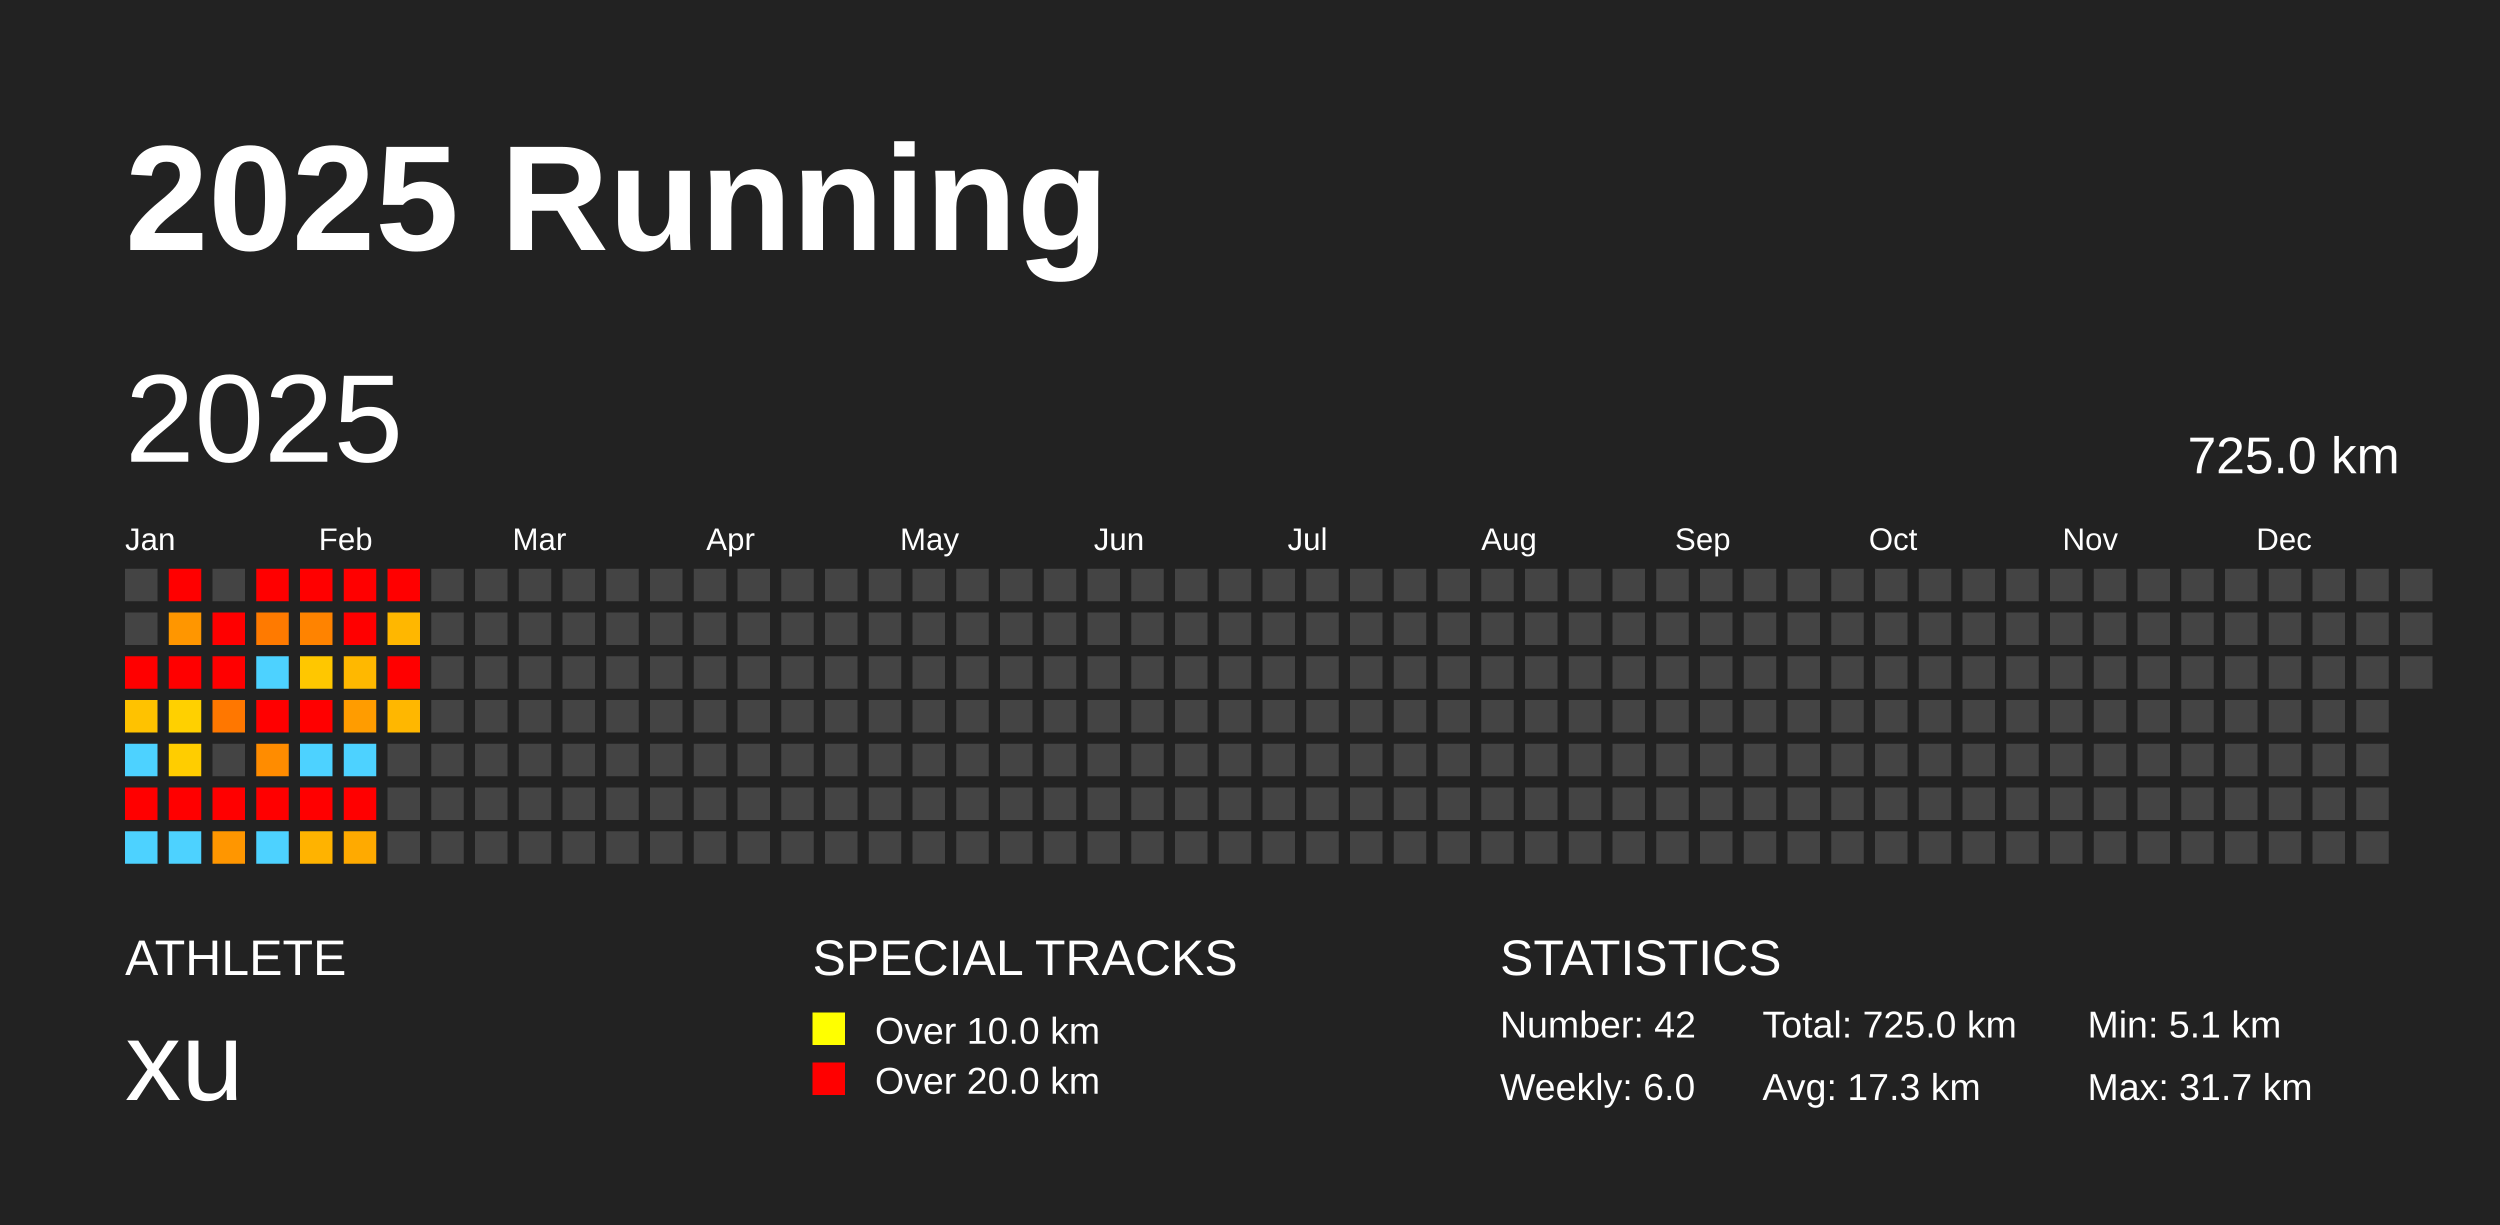
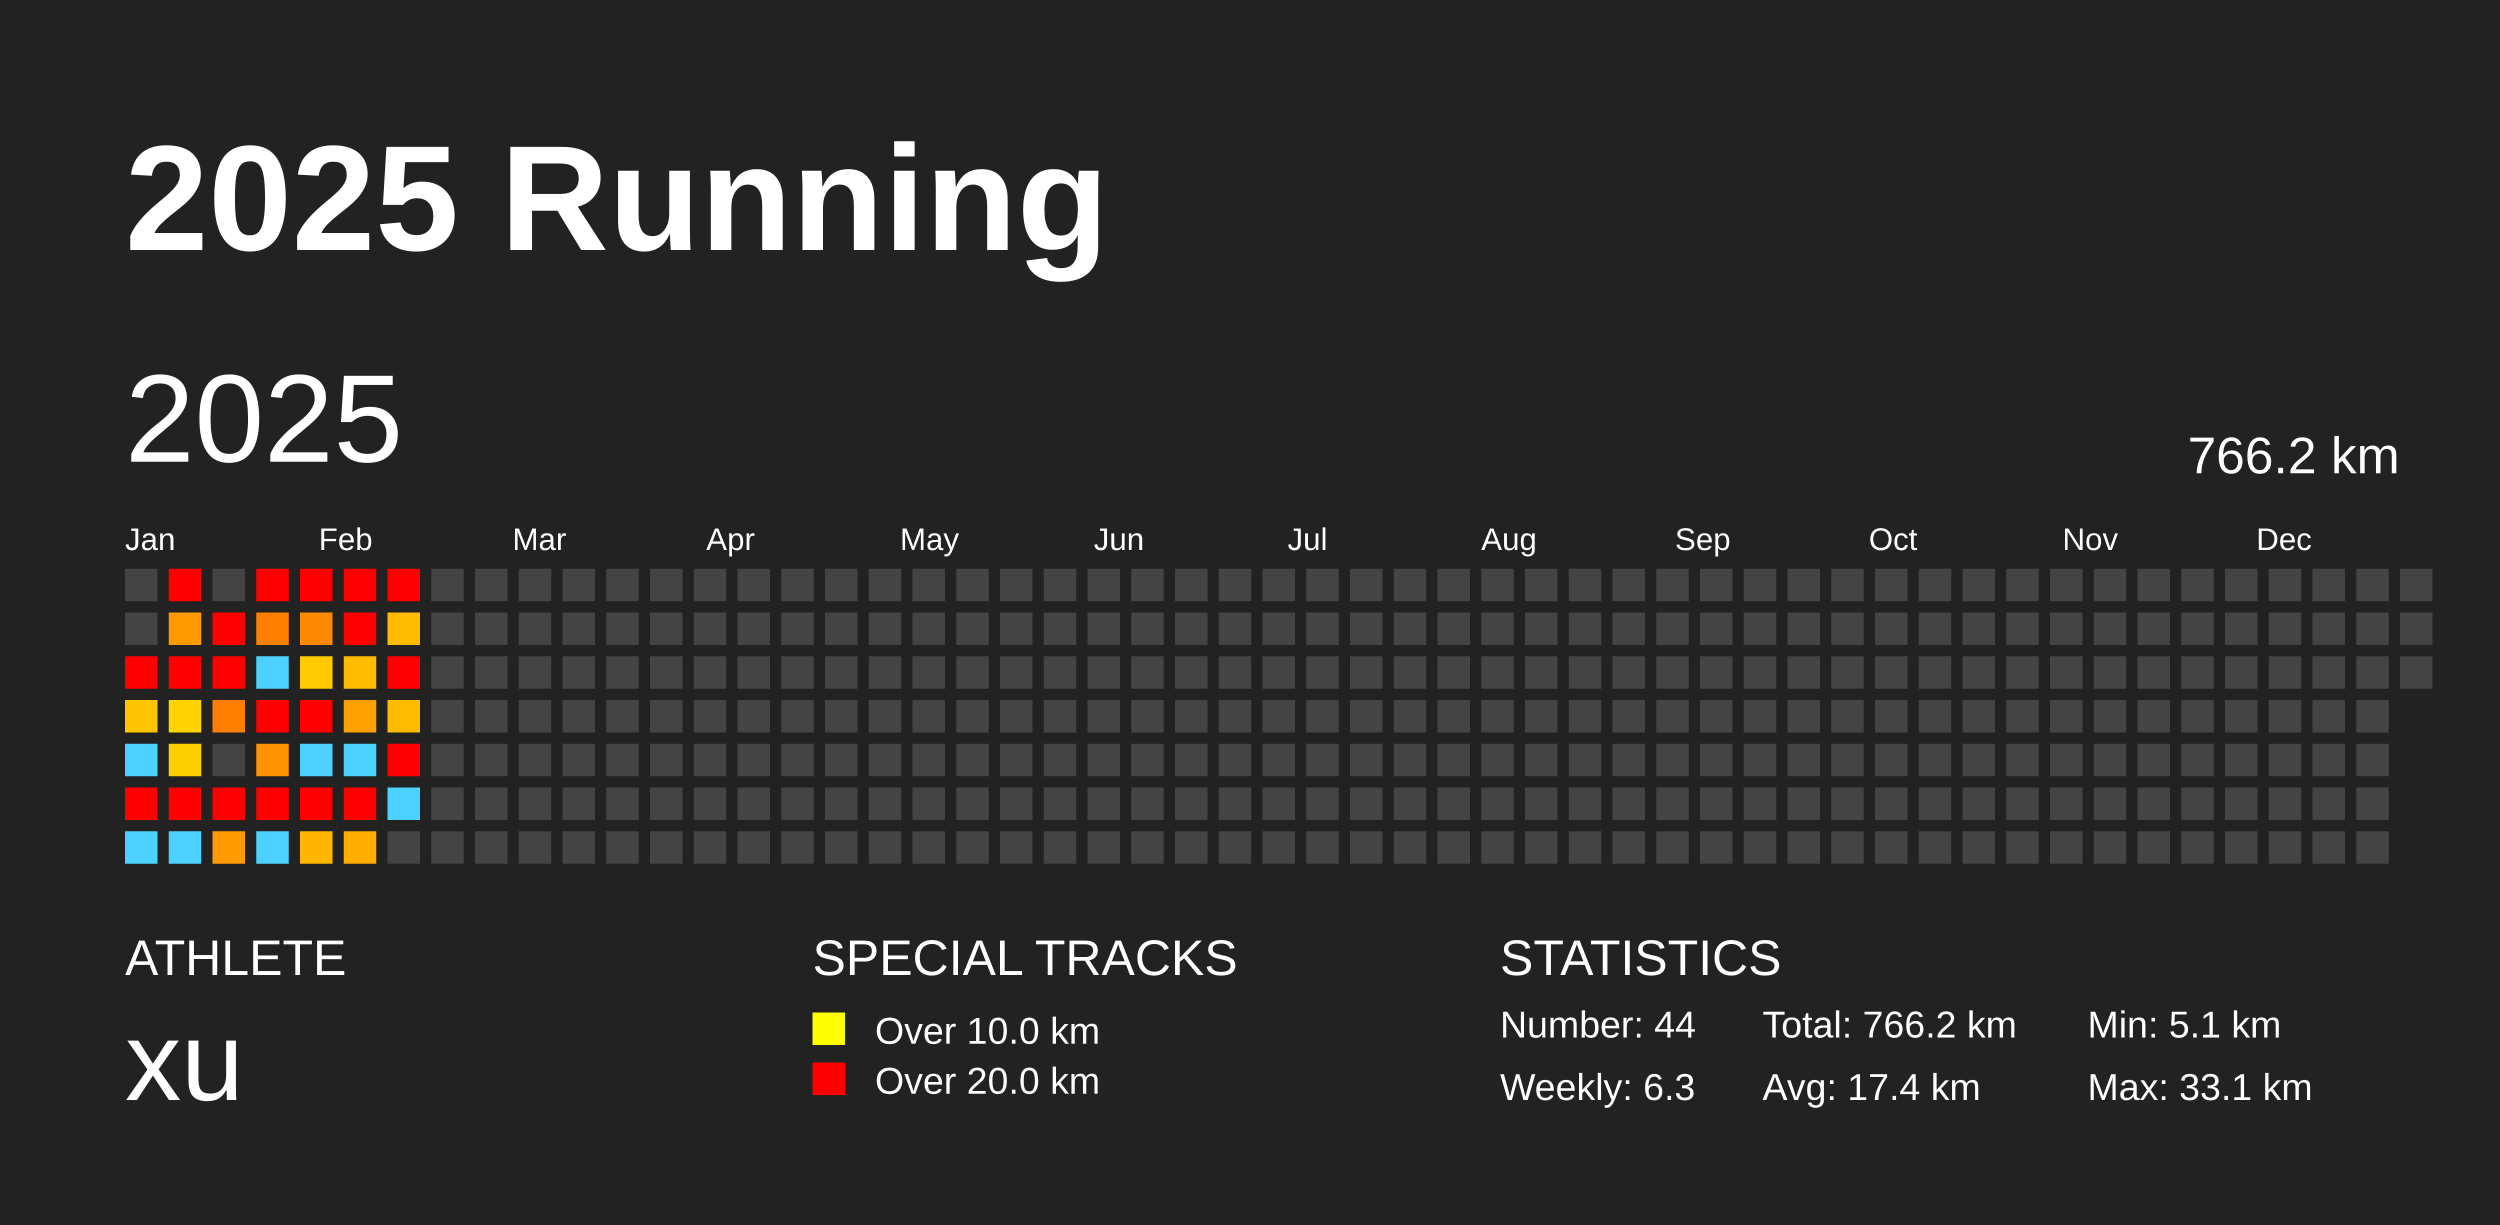
<svg xmlns="http://www.w3.org/2000/svg" baseProfile="full" height="98mm" version="1.1" viewBox="0,0,200,98" width="200mm">
  <defs />
  <rect fill="#222222" height="98" width="200" x="0" y="0" />
  <text fill="#FFFFFF" style="font-size:12px; font-family:Arial; font-weight:bold;" x="10" y="20">2025 Running</text>
  <text fill="#FFFFFF" style="font-size:4px; font-family:Arial" x="10" y="78">ATHLETE</text>
  <text fill="#FFFFFF" style="font-size:9px; font-family:Arial" x="10" y="88">xu</text>
  <text fill="#FFFFFF" style="font-size:4px; font-family:Arial" x="65" y="78">SPECIAL TRACKS</text>
  <rect fill="yellow" height="2.6" width="2.6" x="65" y="81" />
  <text fill="#FFFFFF" style="font-size:3px; font-family:Arial" x="70" y="83.5">Over 10.0 km</text>
  <rect fill="red" height="2.6" width="2.6" x="65" y="85" />
  <text fill="#FFFFFF" style="font-size:3px; font-family:Arial" x="70" y="87.5">Over 20.0 km</text>
  <text fill="#FFFFFF" style="font-size:4px; font-family:Arial" x="120" y="78">STATISTICS</text>
-   <text fill="#FFFFFF" style="font-size:3px; font-family:Arial" x="120" y="83">Number: 42</text>
-   <text fill="#FFFFFF" style="font-size:3px; font-family:Arial" x="120" y="88">Weekly: 6.0</text>
-   <text fill="#FFFFFF" style="font-size:3px; font-family:Arial" x="141" y="83">Total: 725.0 km</text>
-   <text fill="#FFFFFF" style="font-size:3px; font-family:Arial" x="141" y="88">Avg: 17.3 km</text>
+   <text fill="#FFFFFF" style="font-size:3px; font-family:Arial" x="120" y="83">Number: 44</text>
+   <text fill="#FFFFFF" style="font-size:3px; font-family:Arial" x="120" y="88">Weekly: 6.3</text>
+   <text fill="#FFFFFF" style="font-size:3px; font-family:Arial" x="141" y="83">Total: 766.2 km</text>
+   <text fill="#FFFFFF" style="font-size:3px; font-family:Arial" x="141" y="88">Avg: 17.4 km</text>
  <text fill="#FFFFFF" style="font-size:3px; font-family:Arial" x="167" y="83">Min: 5.1 km</text>
-   <text fill="#FFFFFF" style="font-size:3px; font-family:Arial" x="167" y="88">Max: 31.7 km</text>
+   <text fill="#FFFFFF" style="font-size:3px; font-family:Arial" x="167" y="88">Max: 33.1 km</text>
  <text dominant-baseline="hanging" fill="#FFFFFF" style="font-size:10.0px; font-family:Arial;" x="10" y="30">2025</text>
-   <text dominant-baseline="hanging" fill="#FFFFFF" style="font-size:4.125px; font-family:Arial;" x="175" y="35">725.0 km</text>
+   <text dominant-baseline="hanging" fill="#FFFFFF" style="font-size:4.125px; font-family:Arial;" x="175" y="35">766.2 km</text>
  <text fill="#FFFFFF" style="font-size:2.5px; font-family:Arial" x="10.0" y="44">Jan</text>
  <text fill="#FFFFFF" style="font-size:2.5px; font-family:Arial" x="25.5" y="44">Feb</text>
  <text fill="#FFFFFF" style="font-size:2.5px; font-family:Arial" x="41.0" y="44">Mar</text>
  <text fill="#FFFFFF" style="font-size:2.5px; font-family:Arial" x="56.5" y="44">Apr</text>
  <text fill="#FFFFFF" style="font-size:2.5px; font-family:Arial" x="72.0" y="44">May</text>
  <text fill="#FFFFFF" style="font-size:2.5px; font-family:Arial" x="87.5" y="44">Jun</text>
  <text fill="#FFFFFF" style="font-size:2.5px; font-family:Arial" x="103.0" y="44">Jul</text>
  <text fill="#FFFFFF" style="font-size:2.5px; font-family:Arial" x="118.5" y="44">Aug</text>
  <text fill="#FFFFFF" style="font-size:2.5px; font-family:Arial" x="134.0" y="44">Sep</text>
  <text fill="#FFFFFF" style="font-size:2.5px; font-family:Arial" x="149.5" y="44">Oct</text>
  <text fill="#FFFFFF" style="font-size:2.5px; font-family:Arial" x="165.0" y="44">Nov</text>
  <text fill="#FFFFFF" style="font-size:2.5px; font-family:Arial" x="180.5" y="44">Dec</text>
  <rect fill="#444444" height="2.6" width="2.6" x="10.0" y="45.5" />
  <rect fill="#444444" height="2.6" width="2.6" x="10.0" y="49.0" />
  <rect fill="red" height="2.6" width="2.6" x="10.0" y="52.5" />
-   <rect fill="#ffc200" height="2.6" width="2.6" x="10.0" y="56.0" />
+   <rect fill="#ffc500" height="2.6" width="2.6" x="10.0" y="56.0" />
  <rect fill="#4dd2ff" height="2.6" width="2.6" x="10.0" y="59.5" />
  <rect fill="red" height="2.6" width="2.6" x="10.0" y="63.0" />
  <rect fill="#4dd2ff" height="2.6" width="2.6" x="10.0" y="66.5" />
  <rect fill="red" height="2.6" width="2.6" x="13.5" y="45.5" />
-   <rect fill="#ff9600" height="2.6" width="2.6" x="13.5" y="49.0" />
+   <rect fill="#ff9b00" height="2.6" width="2.6" x="13.5" y="49.0" />
  <rect fill="red" height="2.6" width="2.6" x="13.5" y="52.5" />
-   <rect fill="#ffd000" height="2.6" width="2.6" x="13.5" y="56.0" />
-   <rect fill="#ffcd00" height="2.6" width="2.6" x="13.5" y="59.5" />
+   <rect fill="#ffd300" height="2.6" width="2.6" x="13.5" y="56.0" />
+   <rect fill="#ffd000" height="2.6" width="2.6" x="13.5" y="59.5" />
  <rect fill="red" height="2.6" width="2.6" x="13.5" y="63.0" />
  <rect fill="#4dd2ff" height="2.6" width="2.6" x="13.5" y="66.5" />
  <rect fill="#444444" height="2.6" width="2.6" x="17.0" y="45.5" />
  <rect fill="red" height="2.6" width="2.6" x="17.0" y="49.0" />
  <rect fill="red" height="2.6" width="2.6" x="17.0" y="52.5" />
-   <rect fill="#ff7700" height="2.6" width="2.6" x="17.0" y="56.0" />
+   <rect fill="#ff7e00" height="2.6" width="2.6" x="17.0" y="56.0" />
  <rect fill="#444444" height="2.6" width="2.6" x="17.0" y="59.5" />
  <rect fill="red" height="2.6" width="2.6" x="17.0" y="63.0" />
-   <rect fill="#ff9600" height="2.6" width="2.6" x="17.0" y="66.5" />
+   <rect fill="#ff9b00" height="2.6" width="2.6" x="17.0" y="66.5" />
  <rect fill="red" height="2.6" width="2.6" x="20.5" y="45.5" />
-   <rect fill="#ff7a00" height="2.6" width="2.6" x="20.5" y="49.0" />
+   <rect fill="#ff8000" height="2.6" width="2.6" x="20.5" y="49.0" />
  <rect fill="#4dd2ff" height="2.6" width="2.6" x="20.5" y="52.5" />
  <rect fill="red" height="2.6" width="2.6" x="20.5" y="56.0" />
-   <rect fill="#ff8c00" height="2.6" width="2.6" x="20.5" y="59.5" />
+   <rect fill="#ff9200" height="2.6" width="2.6" x="20.5" y="59.5" />
  <rect fill="red" height="2.6" width="2.6" x="20.5" y="63.0" />
  <rect fill="#4dd2ff" height="2.6" width="2.6" x="20.5" y="66.5" />
  <rect fill="red" height="2.6" width="2.6" x="24.0" y="45.5" />
-   <rect fill="#ff8300" height="2.6" width="2.6" x="24.0" y="49.0" />
-   <rect fill="#ffc700" height="2.6" width="2.6" x="24.0" y="52.5" />
+   <rect fill="#ff8900" height="2.6" width="2.6" x="24.0" y="49.0" />
+   <rect fill="#ffca00" height="2.6" width="2.6" x="24.0" y="52.5" />
  <rect fill="red" height="2.6" width="2.6" x="24.0" y="56.0" />
  <rect fill="#4dd2ff" height="2.6" width="2.6" x="24.0" y="59.5" />
  <rect fill="red" height="2.6" width="2.6" x="24.0" y="63.0" />
-   <rect fill="#ffb300" height="2.6" width="2.6" x="24.0" y="66.5" />
+   <rect fill="#ffb600" height="2.6" width="2.6" x="24.0" y="66.5" />
  <rect fill="red" height="2.6" width="2.6" x="27.5" y="45.5" />
  <rect fill="red" height="2.6" width="2.6" x="27.5" y="49.0" />
-   <rect fill="#ffb800" height="2.6" width="2.6" x="27.5" y="52.5" />
-   <rect fill="#ff9c00" height="2.6" width="2.6" x="27.5" y="56.0" />
+   <rect fill="#ffbc00" height="2.6" width="2.6" x="27.5" y="52.5" />
+   <rect fill="#ffa100" height="2.6" width="2.6" x="27.5" y="56.0" />
  <rect fill="#4dd2ff" height="2.6" width="2.6" x="27.5" y="59.5" />
  <rect fill="red" height="2.6" width="2.6" x="27.5" y="63.0" />
-   <rect fill="#ffaa00" height="2.6" width="2.6" x="27.5" y="66.5" />
+   <rect fill="#ffae00" height="2.6" width="2.6" x="27.5" y="66.5" />
  <rect fill="red" height="2.6" width="2.6" x="31.0" y="45.5" />
-   <rect fill="#ffb700" height="2.6" width="2.6" x="31.0" y="49.0" />
+   <rect fill="#ffbb00" height="2.6" width="2.6" x="31.0" y="49.0" />
  <rect fill="red" height="2.6" width="2.6" x="31.0" y="52.5" />
-   <rect fill="#ffb700" height="2.6" width="2.6" x="31.0" y="56.0" />
-   <rect fill="#444444" height="2.6" width="2.6" x="31.0" y="59.5" />
-   <rect fill="#444444" height="2.6" width="2.6" x="31.0" y="63.0" />
+   <rect fill="#ffbb00" height="2.6" width="2.6" x="31.0" y="56.0" />
+   <rect fill="red" height="2.6" width="2.6" x="31.0" y="59.5" />
+   <rect fill="#4dd2ff" height="2.6" width="2.6" x="31.0" y="63.0" />
  <rect fill="#444444" height="2.6" width="2.6" x="31.0" y="66.5" />
  <rect fill="#444444" height="2.6" width="2.6" x="34.5" y="45.5" />
  <rect fill="#444444" height="2.6" width="2.6" x="34.5" y="49.0" />
  <rect fill="#444444" height="2.6" width="2.6" x="34.5" y="52.5" />
  <rect fill="#444444" height="2.6" width="2.6" x="34.5" y="56.0" />
  <rect fill="#444444" height="2.6" width="2.6" x="34.5" y="59.5" />
  <rect fill="#444444" height="2.6" width="2.6" x="34.5" y="63.0" />
  <rect fill="#444444" height="2.6" width="2.6" x="34.5" y="66.5" />
  <rect fill="#444444" height="2.6" width="2.6" x="38.0" y="45.5" />
  <rect fill="#444444" height="2.6" width="2.6" x="38.0" y="49.0" />
  <rect fill="#444444" height="2.6" width="2.6" x="38.0" y="52.5" />
  <rect fill="#444444" height="2.6" width="2.6" x="38.0" y="56.0" />
  <rect fill="#444444" height="2.6" width="2.6" x="38.0" y="59.5" />
  <rect fill="#444444" height="2.6" width="2.6" x="38.0" y="63.0" />
  <rect fill="#444444" height="2.6" width="2.6" x="38.0" y="66.5" />
  <rect fill="#444444" height="2.6" width="2.6" x="41.5" y="45.5" />
  <rect fill="#444444" height="2.6" width="2.6" x="41.5" y="49.0" />
  <rect fill="#444444" height="2.6" width="2.6" x="41.5" y="52.5" />
  <rect fill="#444444" height="2.6" width="2.6" x="41.5" y="56.0" />
  <rect fill="#444444" height="2.6" width="2.6" x="41.5" y="59.5" />
  <rect fill="#444444" height="2.6" width="2.6" x="41.5" y="63.0" />
  <rect fill="#444444" height="2.6" width="2.6" x="41.5" y="66.5" />
  <rect fill="#444444" height="2.6" width="2.6" x="45.0" y="45.5" />
  <rect fill="#444444" height="2.6" width="2.6" x="45.0" y="49.0" />
  <rect fill="#444444" height="2.6" width="2.6" x="45.0" y="52.5" />
  <rect fill="#444444" height="2.6" width="2.6" x="45.0" y="56.0" />
  <rect fill="#444444" height="2.6" width="2.6" x="45.0" y="59.5" />
  <rect fill="#444444" height="2.6" width="2.6" x="45.0" y="63.0" />
  <rect fill="#444444" height="2.6" width="2.6" x="45.0" y="66.5" />
  <rect fill="#444444" height="2.6" width="2.6" x="48.5" y="45.5" />
  <rect fill="#444444" height="2.6" width="2.6" x="48.5" y="49.0" />
  <rect fill="#444444" height="2.6" width="2.6" x="48.5" y="52.5" />
  <rect fill="#444444" height="2.6" width="2.6" x="48.5" y="56.0" />
  <rect fill="#444444" height="2.6" width="2.6" x="48.5" y="59.5" />
  <rect fill="#444444" height="2.6" width="2.6" x="48.5" y="63.0" />
  <rect fill="#444444" height="2.6" width="2.6" x="48.5" y="66.5" />
  <rect fill="#444444" height="2.6" width="2.6" x="52.0" y="45.5" />
  <rect fill="#444444" height="2.6" width="2.6" x="52.0" y="49.0" />
  <rect fill="#444444" height="2.6" width="2.6" x="52.0" y="52.5" />
  <rect fill="#444444" height="2.6" width="2.6" x="52.0" y="56.0" />
  <rect fill="#444444" height="2.6" width="2.6" x="52.0" y="59.5" />
  <rect fill="#444444" height="2.6" width="2.6" x="52.0" y="63.0" />
  <rect fill="#444444" height="2.6" width="2.6" x="52.0" y="66.5" />
  <rect fill="#444444" height="2.6" width="2.6" x="55.5" y="45.5" />
  <rect fill="#444444" height="2.6" width="2.6" x="55.5" y="49.0" />
  <rect fill="#444444" height="2.6" width="2.6" x="55.5" y="52.5" />
  <rect fill="#444444" height="2.6" width="2.6" x="55.5" y="56.0" />
  <rect fill="#444444" height="2.6" width="2.6" x="55.5" y="59.5" />
  <rect fill="#444444" height="2.6" width="2.6" x="55.5" y="63.0" />
  <rect fill="#444444" height="2.6" width="2.6" x="55.5" y="66.5" />
  <rect fill="#444444" height="2.6" width="2.6" x="59.0" y="45.5" />
  <rect fill="#444444" height="2.6" width="2.6" x="59.0" y="49.0" />
  <rect fill="#444444" height="2.6" width="2.6" x="59.0" y="52.5" />
  <rect fill="#444444" height="2.6" width="2.6" x="59.0" y="56.0" />
  <rect fill="#444444" height="2.6" width="2.6" x="59.0" y="59.5" />
  <rect fill="#444444" height="2.6" width="2.6" x="59.0" y="63.0" />
  <rect fill="#444444" height="2.6" width="2.6" x="59.0" y="66.5" />
  <rect fill="#444444" height="2.6" width="2.6" x="62.5" y="45.5" />
  <rect fill="#444444" height="2.6" width="2.6" x="62.5" y="49.0" />
  <rect fill="#444444" height="2.6" width="2.6" x="62.5" y="52.5" />
  <rect fill="#444444" height="2.6" width="2.6" x="62.5" y="56.0" />
  <rect fill="#444444" height="2.6" width="2.6" x="62.5" y="59.5" />
  <rect fill="#444444" height="2.6" width="2.6" x="62.5" y="63.0" />
  <rect fill="#444444" height="2.6" width="2.6" x="62.5" y="66.5" />
  <rect fill="#444444" height="2.6" width="2.6" x="66.0" y="45.5" />
  <rect fill="#444444" height="2.6" width="2.6" x="66.0" y="49.0" />
  <rect fill="#444444" height="2.6" width="2.6" x="66.0" y="52.5" />
  <rect fill="#444444" height="2.6" width="2.6" x="66.0" y="56.0" />
  <rect fill="#444444" height="2.6" width="2.6" x="66.0" y="59.5" />
  <rect fill="#444444" height="2.6" width="2.6" x="66.0" y="63.0" />
  <rect fill="#444444" height="2.6" width="2.6" x="66.0" y="66.5" />
  <rect fill="#444444" height="2.6" width="2.6" x="69.5" y="45.5" />
  <rect fill="#444444" height="2.6" width="2.6" x="69.5" y="49.0" />
  <rect fill="#444444" height="2.6" width="2.6" x="69.5" y="52.5" />
  <rect fill="#444444" height="2.6" width="2.6" x="69.5" y="56.0" />
  <rect fill="#444444" height="2.6" width="2.6" x="69.5" y="59.5" />
  <rect fill="#444444" height="2.6" width="2.6" x="69.5" y="63.0" />
  <rect fill="#444444" height="2.6" width="2.6" x="69.5" y="66.5" />
  <rect fill="#444444" height="2.6" width="2.6" x="73.0" y="45.5" />
  <rect fill="#444444" height="2.6" width="2.6" x="73.0" y="49.0" />
  <rect fill="#444444" height="2.6" width="2.6" x="73.0" y="52.5" />
  <rect fill="#444444" height="2.6" width="2.6" x="73.0" y="56.0" />
  <rect fill="#444444" height="2.6" width="2.6" x="73.0" y="59.5" />
  <rect fill="#444444" height="2.6" width="2.6" x="73.0" y="63.0" />
  <rect fill="#444444" height="2.6" width="2.6" x="73.0" y="66.5" />
  <rect fill="#444444" height="2.6" width="2.6" x="76.5" y="45.5" />
  <rect fill="#444444" height="2.6" width="2.6" x="76.5" y="49.0" />
  <rect fill="#444444" height="2.6" width="2.6" x="76.5" y="52.5" />
  <rect fill="#444444" height="2.6" width="2.6" x="76.5" y="56.0" />
  <rect fill="#444444" height="2.6" width="2.6" x="76.5" y="59.5" />
  <rect fill="#444444" height="2.6" width="2.6" x="76.5" y="63.0" />
  <rect fill="#444444" height="2.6" width="2.6" x="76.5" y="66.5" />
  <rect fill="#444444" height="2.6" width="2.6" x="80.0" y="45.5" />
  <rect fill="#444444" height="2.6" width="2.6" x="80.0" y="49.0" />
  <rect fill="#444444" height="2.6" width="2.6" x="80.0" y="52.5" />
  <rect fill="#444444" height="2.6" width="2.6" x="80.0" y="56.0" />
  <rect fill="#444444" height="2.6" width="2.6" x="80.0" y="59.5" />
  <rect fill="#444444" height="2.6" width="2.6" x="80.0" y="63.0" />
  <rect fill="#444444" height="2.6" width="2.6" x="80.0" y="66.5" />
  <rect fill="#444444" height="2.6" width="2.6" x="83.5" y="45.5" />
  <rect fill="#444444" height="2.6" width="2.6" x="83.5" y="49.0" />
  <rect fill="#444444" height="2.6" width="2.6" x="83.5" y="52.5" />
  <rect fill="#444444" height="2.6" width="2.6" x="83.5" y="56.0" />
  <rect fill="#444444" height="2.6" width="2.6" x="83.5" y="59.5" />
  <rect fill="#444444" height="2.6" width="2.6" x="83.5" y="63.0" />
  <rect fill="#444444" height="2.6" width="2.6" x="83.5" y="66.5" />
  <rect fill="#444444" height="2.6" width="2.6" x="87.0" y="45.5" />
  <rect fill="#444444" height="2.6" width="2.6" x="87.0" y="49.0" />
  <rect fill="#444444" height="2.6" width="2.6" x="87.0" y="52.5" />
  <rect fill="#444444" height="2.6" width="2.6" x="87.0" y="56.0" />
  <rect fill="#444444" height="2.6" width="2.6" x="87.0" y="59.5" />
  <rect fill="#444444" height="2.6" width="2.6" x="87.0" y="63.0" />
  <rect fill="#444444" height="2.6" width="2.6" x="87.0" y="66.5" />
  <rect fill="#444444" height="2.6" width="2.6" x="90.5" y="45.5" />
  <rect fill="#444444" height="2.6" width="2.6" x="90.5" y="49.0" />
  <rect fill="#444444" height="2.6" width="2.6" x="90.5" y="52.5" />
  <rect fill="#444444" height="2.6" width="2.6" x="90.5" y="56.0" />
  <rect fill="#444444" height="2.6" width="2.6" x="90.5" y="59.5" />
  <rect fill="#444444" height="2.6" width="2.6" x="90.5" y="63.0" />
  <rect fill="#444444" height="2.6" width="2.6" x="90.5" y="66.5" />
  <rect fill="#444444" height="2.6" width="2.6" x="94.0" y="45.5" />
  <rect fill="#444444" height="2.6" width="2.6" x="94.0" y="49.0" />
  <rect fill="#444444" height="2.6" width="2.6" x="94.0" y="52.5" />
  <rect fill="#444444" height="2.6" width="2.6" x="94.0" y="56.0" />
  <rect fill="#444444" height="2.6" width="2.6" x="94.0" y="59.5" />
  <rect fill="#444444" height="2.6" width="2.6" x="94.0" y="63.0" />
  <rect fill="#444444" height="2.6" width="2.6" x="94.0" y="66.5" />
  <rect fill="#444444" height="2.6" width="2.6" x="97.5" y="45.5" />
  <rect fill="#444444" height="2.6" width="2.6" x="97.5" y="49.0" />
  <rect fill="#444444" height="2.6" width="2.6" x="97.5" y="52.5" />
  <rect fill="#444444" height="2.6" width="2.6" x="97.5" y="56.0" />
  <rect fill="#444444" height="2.6" width="2.6" x="97.5" y="59.5" />
  <rect fill="#444444" height="2.6" width="2.6" x="97.5" y="63.0" />
  <rect fill="#444444" height="2.6" width="2.6" x="97.5" y="66.5" />
  <rect fill="#444444" height="2.6" width="2.6" x="101.0" y="45.5" />
  <rect fill="#444444" height="2.6" width="2.6" x="101.0" y="49.0" />
  <rect fill="#444444" height="2.6" width="2.6" x="101.0" y="52.5" />
  <rect fill="#444444" height="2.6" width="2.6" x="101.0" y="56.0" />
  <rect fill="#444444" height="2.6" width="2.6" x="101.0" y="59.5" />
  <rect fill="#444444" height="2.6" width="2.6" x="101.0" y="63.0" />
  <rect fill="#444444" height="2.6" width="2.6" x="101.0" y="66.5" />
  <rect fill="#444444" height="2.6" width="2.6" x="104.5" y="45.5" />
  <rect fill="#444444" height="2.6" width="2.6" x="104.5" y="49.0" />
  <rect fill="#444444" height="2.6" width="2.6" x="104.5" y="52.5" />
  <rect fill="#444444" height="2.6" width="2.6" x="104.5" y="56.0" />
  <rect fill="#444444" height="2.6" width="2.6" x="104.5" y="59.5" />
  <rect fill="#444444" height="2.6" width="2.6" x="104.5" y="63.0" />
  <rect fill="#444444" height="2.6" width="2.6" x="104.5" y="66.5" />
  <rect fill="#444444" height="2.6" width="2.6" x="108.0" y="45.5" />
  <rect fill="#444444" height="2.6" width="2.6" x="108.0" y="49.0" />
  <rect fill="#444444" height="2.6" width="2.6" x="108.0" y="52.5" />
  <rect fill="#444444" height="2.6" width="2.6" x="108.0" y="56.0" />
  <rect fill="#444444" height="2.6" width="2.6" x="108.0" y="59.5" />
  <rect fill="#444444" height="2.6" width="2.6" x="108.0" y="63.0" />
  <rect fill="#444444" height="2.6" width="2.6" x="108.0" y="66.5" />
  <rect fill="#444444" height="2.6" width="2.6" x="111.5" y="45.5" />
  <rect fill="#444444" height="2.6" width="2.6" x="111.5" y="49.0" />
  <rect fill="#444444" height="2.6" width="2.6" x="111.5" y="52.5" />
  <rect fill="#444444" height="2.6" width="2.6" x="111.5" y="56.0" />
  <rect fill="#444444" height="2.6" width="2.6" x="111.5" y="59.5" />
  <rect fill="#444444" height="2.6" width="2.6" x="111.5" y="63.0" />
  <rect fill="#444444" height="2.6" width="2.6" x="111.5" y="66.5" />
  <rect fill="#444444" height="2.6" width="2.6" x="115.0" y="45.5" />
  <rect fill="#444444" height="2.6" width="2.6" x="115.0" y="49.0" />
  <rect fill="#444444" height="2.6" width="2.6" x="115.0" y="52.5" />
  <rect fill="#444444" height="2.6" width="2.6" x="115.0" y="56.0" />
  <rect fill="#444444" height="2.6" width="2.6" x="115.0" y="59.5" />
  <rect fill="#444444" height="2.6" width="2.6" x="115.0" y="63.0" />
  <rect fill="#444444" height="2.6" width="2.6" x="115.0" y="66.5" />
  <rect fill="#444444" height="2.6" width="2.6" x="118.5" y="45.5" />
  <rect fill="#444444" height="2.6" width="2.6" x="118.5" y="49.0" />
  <rect fill="#444444" height="2.6" width="2.6" x="118.5" y="52.5" />
  <rect fill="#444444" height="2.6" width="2.6" x="118.5" y="56.0" />
  <rect fill="#444444" height="2.6" width="2.6" x="118.5" y="59.5" />
  <rect fill="#444444" height="2.6" width="2.6" x="118.5" y="63.0" />
  <rect fill="#444444" height="2.6" width="2.6" x="118.5" y="66.5" />
  <rect fill="#444444" height="2.6" width="2.6" x="122.0" y="45.5" />
  <rect fill="#444444" height="2.6" width="2.6" x="122.0" y="49.0" />
  <rect fill="#444444" height="2.6" width="2.6" x="122.0" y="52.5" />
  <rect fill="#444444" height="2.6" width="2.6" x="122.0" y="56.0" />
  <rect fill="#444444" height="2.6" width="2.6" x="122.0" y="59.5" />
  <rect fill="#444444" height="2.6" width="2.6" x="122.0" y="63.0" />
  <rect fill="#444444" height="2.6" width="2.6" x="122.0" y="66.5" />
  <rect fill="#444444" height="2.6" width="2.6" x="125.5" y="45.5" />
  <rect fill="#444444" height="2.6" width="2.6" x="125.5" y="49.0" />
  <rect fill="#444444" height="2.6" width="2.6" x="125.5" y="52.5" />
  <rect fill="#444444" height="2.6" width="2.6" x="125.5" y="56.0" />
  <rect fill="#444444" height="2.6" width="2.6" x="125.5" y="59.5" />
  <rect fill="#444444" height="2.6" width="2.6" x="125.5" y="63.0" />
  <rect fill="#444444" height="2.6" width="2.6" x="125.5" y="66.5" />
  <rect fill="#444444" height="2.6" width="2.6" x="129.0" y="45.5" />
  <rect fill="#444444" height="2.6" width="2.6" x="129.0" y="49.0" />
  <rect fill="#444444" height="2.6" width="2.6" x="129.0" y="52.5" />
  <rect fill="#444444" height="2.6" width="2.6" x="129.0" y="56.0" />
  <rect fill="#444444" height="2.6" width="2.6" x="129.0" y="59.5" />
  <rect fill="#444444" height="2.6" width="2.6" x="129.0" y="63.0" />
  <rect fill="#444444" height="2.6" width="2.6" x="129.0" y="66.5" />
  <rect fill="#444444" height="2.6" width="2.6" x="132.5" y="45.5" />
  <rect fill="#444444" height="2.6" width="2.6" x="132.5" y="49.0" />
  <rect fill="#444444" height="2.6" width="2.6" x="132.5" y="52.5" />
  <rect fill="#444444" height="2.6" width="2.6" x="132.5" y="56.0" />
  <rect fill="#444444" height="2.6" width="2.6" x="132.5" y="59.5" />
  <rect fill="#444444" height="2.6" width="2.6" x="132.5" y="63.0" />
  <rect fill="#444444" height="2.6" width="2.6" x="132.5" y="66.5" />
  <rect fill="#444444" height="2.6" width="2.6" x="136.0" y="45.5" />
  <rect fill="#444444" height="2.6" width="2.6" x="136.0" y="49.0" />
  <rect fill="#444444" height="2.6" width="2.6" x="136.0" y="52.5" />
  <rect fill="#444444" height="2.6" width="2.6" x="136.0" y="56.0" />
  <rect fill="#444444" height="2.6" width="2.6" x="136.0" y="59.5" />
  <rect fill="#444444" height="2.6" width="2.6" x="136.0" y="63.0" />
  <rect fill="#444444" height="2.6" width="2.6" x="136.0" y="66.5" />
  <rect fill="#444444" height="2.6" width="2.6" x="139.5" y="45.5" />
  <rect fill="#444444" height="2.6" width="2.6" x="139.5" y="49.0" />
  <rect fill="#444444" height="2.6" width="2.6" x="139.5" y="52.5" />
  <rect fill="#444444" height="2.6" width="2.6" x="139.5" y="56.0" />
  <rect fill="#444444" height="2.6" width="2.6" x="139.5" y="59.5" />
  <rect fill="#444444" height="2.6" width="2.6" x="139.5" y="63.0" />
  <rect fill="#444444" height="2.6" width="2.6" x="139.5" y="66.5" />
  <rect fill="#444444" height="2.6" width="2.6" x="143.0" y="45.5" />
  <rect fill="#444444" height="2.6" width="2.6" x="143.0" y="49.0" />
  <rect fill="#444444" height="2.6" width="2.6" x="143.0" y="52.5" />
  <rect fill="#444444" height="2.6" width="2.6" x="143.0" y="56.0" />
  <rect fill="#444444" height="2.6" width="2.6" x="143.0" y="59.5" />
  <rect fill="#444444" height="2.6" width="2.6" x="143.0" y="63.0" />
  <rect fill="#444444" height="2.6" width="2.6" x="143.0" y="66.5" />
  <rect fill="#444444" height="2.6" width="2.6" x="146.5" y="45.5" />
  <rect fill="#444444" height="2.6" width="2.6" x="146.5" y="49.0" />
  <rect fill="#444444" height="2.6" width="2.6" x="146.5" y="52.5" />
  <rect fill="#444444" height="2.6" width="2.6" x="146.5" y="56.0" />
  <rect fill="#444444" height="2.6" width="2.6" x="146.5" y="59.5" />
  <rect fill="#444444" height="2.6" width="2.6" x="146.5" y="63.0" />
  <rect fill="#444444" height="2.6" width="2.6" x="146.5" y="66.5" />
  <rect fill="#444444" height="2.6" width="2.6" x="150.0" y="45.5" />
  <rect fill="#444444" height="2.6" width="2.6" x="150.0" y="49.0" />
  <rect fill="#444444" height="2.6" width="2.6" x="150.0" y="52.5" />
  <rect fill="#444444" height="2.6" width="2.6" x="150.0" y="56.0" />
  <rect fill="#444444" height="2.6" width="2.6" x="150.0" y="59.5" />
  <rect fill="#444444" height="2.6" width="2.6" x="150.0" y="63.0" />
  <rect fill="#444444" height="2.6" width="2.6" x="150.0" y="66.5" />
  <rect fill="#444444" height="2.6" width="2.6" x="153.5" y="45.5" />
  <rect fill="#444444" height="2.6" width="2.6" x="153.5" y="49.0" />
  <rect fill="#444444" height="2.6" width="2.6" x="153.5" y="52.5" />
  <rect fill="#444444" height="2.6" width="2.6" x="153.5" y="56.0" />
  <rect fill="#444444" height="2.6" width="2.6" x="153.5" y="59.5" />
  <rect fill="#444444" height="2.6" width="2.6" x="153.5" y="63.0" />
  <rect fill="#444444" height="2.6" width="2.6" x="153.5" y="66.5" />
  <rect fill="#444444" height="2.6" width="2.6" x="157.0" y="45.5" />
  <rect fill="#444444" height="2.6" width="2.6" x="157.0" y="49.0" />
  <rect fill="#444444" height="2.6" width="2.6" x="157.0" y="52.5" />
  <rect fill="#444444" height="2.6" width="2.6" x="157.0" y="56.0" />
  <rect fill="#444444" height="2.6" width="2.6" x="157.0" y="59.5" />
  <rect fill="#444444" height="2.6" width="2.6" x="157.0" y="63.0" />
  <rect fill="#444444" height="2.6" width="2.6" x="157.0" y="66.5" />
  <rect fill="#444444" height="2.6" width="2.6" x="160.5" y="45.5" />
  <rect fill="#444444" height="2.6" width="2.6" x="160.5" y="49.0" />
  <rect fill="#444444" height="2.6" width="2.6" x="160.5" y="52.5" />
  <rect fill="#444444" height="2.6" width="2.6" x="160.5" y="56.0" />
  <rect fill="#444444" height="2.6" width="2.6" x="160.5" y="59.5" />
  <rect fill="#444444" height="2.6" width="2.6" x="160.5" y="63.0" />
  <rect fill="#444444" height="2.6" width="2.6" x="160.5" y="66.5" />
  <rect fill="#444444" height="2.6" width="2.6" x="164.0" y="45.5" />
  <rect fill="#444444" height="2.6" width="2.6" x="164.0" y="49.0" />
  <rect fill="#444444" height="2.6" width="2.6" x="164.0" y="52.5" />
  <rect fill="#444444" height="2.6" width="2.6" x="164.0" y="56.0" />
  <rect fill="#444444" height="2.6" width="2.6" x="164.0" y="59.5" />
  <rect fill="#444444" height="2.6" width="2.6" x="164.0" y="63.0" />
  <rect fill="#444444" height="2.6" width="2.6" x="164.0" y="66.5" />
  <rect fill="#444444" height="2.6" width="2.6" x="167.5" y="45.5" />
  <rect fill="#444444" height="2.6" width="2.6" x="167.5" y="49.0" />
  <rect fill="#444444" height="2.6" width="2.6" x="167.5" y="52.5" />
  <rect fill="#444444" height="2.6" width="2.6" x="167.5" y="56.0" />
  <rect fill="#444444" height="2.6" width="2.6" x="167.5" y="59.5" />
  <rect fill="#444444" height="2.6" width="2.6" x="167.5" y="63.0" />
  <rect fill="#444444" height="2.6" width="2.6" x="167.5" y="66.5" />
  <rect fill="#444444" height="2.6" width="2.6" x="171.0" y="45.5" />
  <rect fill="#444444" height="2.6" width="2.6" x="171.0" y="49.0" />
  <rect fill="#444444" height="2.6" width="2.6" x="171.0" y="52.5" />
  <rect fill="#444444" height="2.6" width="2.6" x="171.0" y="56.0" />
  <rect fill="#444444" height="2.6" width="2.6" x="171.0" y="59.5" />
  <rect fill="#444444" height="2.6" width="2.6" x="171.0" y="63.0" />
  <rect fill="#444444" height="2.6" width="2.6" x="171.0" y="66.5" />
  <rect fill="#444444" height="2.6" width="2.6" x="174.5" y="45.5" />
  <rect fill="#444444" height="2.6" width="2.6" x="174.5" y="49.0" />
  <rect fill="#444444" height="2.6" width="2.6" x="174.5" y="52.5" />
  <rect fill="#444444" height="2.6" width="2.6" x="174.5" y="56.0" />
  <rect fill="#444444" height="2.6" width="2.6" x="174.5" y="59.5" />
  <rect fill="#444444" height="2.6" width="2.6" x="174.5" y="63.0" />
  <rect fill="#444444" height="2.6" width="2.6" x="174.5" y="66.5" />
  <rect fill="#444444" height="2.6" width="2.6" x="178.0" y="45.5" />
  <rect fill="#444444" height="2.6" width="2.6" x="178.0" y="49.0" />
  <rect fill="#444444" height="2.6" width="2.6" x="178.0" y="52.5" />
  <rect fill="#444444" height="2.6" width="2.6" x="178.0" y="56.0" />
  <rect fill="#444444" height="2.6" width="2.6" x="178.0" y="59.5" />
  <rect fill="#444444" height="2.6" width="2.6" x="178.0" y="63.0" />
  <rect fill="#444444" height="2.6" width="2.6" x="178.0" y="66.5" />
  <rect fill="#444444" height="2.6" width="2.6" x="181.5" y="45.5" />
  <rect fill="#444444" height="2.6" width="2.6" x="181.5" y="49.0" />
  <rect fill="#444444" height="2.6" width="2.6" x="181.5" y="52.5" />
  <rect fill="#444444" height="2.6" width="2.6" x="181.5" y="56.0" />
  <rect fill="#444444" height="2.6" width="2.6" x="181.5" y="59.5" />
  <rect fill="#444444" height="2.6" width="2.6" x="181.5" y="63.0" />
  <rect fill="#444444" height="2.6" width="2.6" x="181.5" y="66.5" />
  <rect fill="#444444" height="2.6" width="2.6" x="185.0" y="45.5" />
  <rect fill="#444444" height="2.6" width="2.6" x="185.0" y="49.0" />
  <rect fill="#444444" height="2.6" width="2.6" x="185.0" y="52.5" />
  <rect fill="#444444" height="2.6" width="2.6" x="185.0" y="56.0" />
  <rect fill="#444444" height="2.6" width="2.6" x="185.0" y="59.5" />
  <rect fill="#444444" height="2.6" width="2.6" x="185.0" y="63.0" />
  <rect fill="#444444" height="2.6" width="2.6" x="185.0" y="66.5" />
  <rect fill="#444444" height="2.6" width="2.6" x="188.5" y="45.5" />
  <rect fill="#444444" height="2.6" width="2.6" x="188.5" y="49.0" />
  <rect fill="#444444" height="2.6" width="2.6" x="188.5" y="52.5" />
  <rect fill="#444444" height="2.6" width="2.6" x="188.5" y="56.0" />
  <rect fill="#444444" height="2.6" width="2.6" x="188.5" y="59.5" />
  <rect fill="#444444" height="2.6" width="2.6" x="188.5" y="63.0" />
  <rect fill="#444444" height="2.6" width="2.6" x="188.5" y="66.5" />
  <rect fill="#444444" height="2.6" width="2.6" x="192.0" y="45.5" />
  <rect fill="#444444" height="2.6" width="2.6" x="192.0" y="49.0" />
  <rect fill="#444444" height="2.6" width="2.6" x="192.0" y="52.5" />
</svg>
